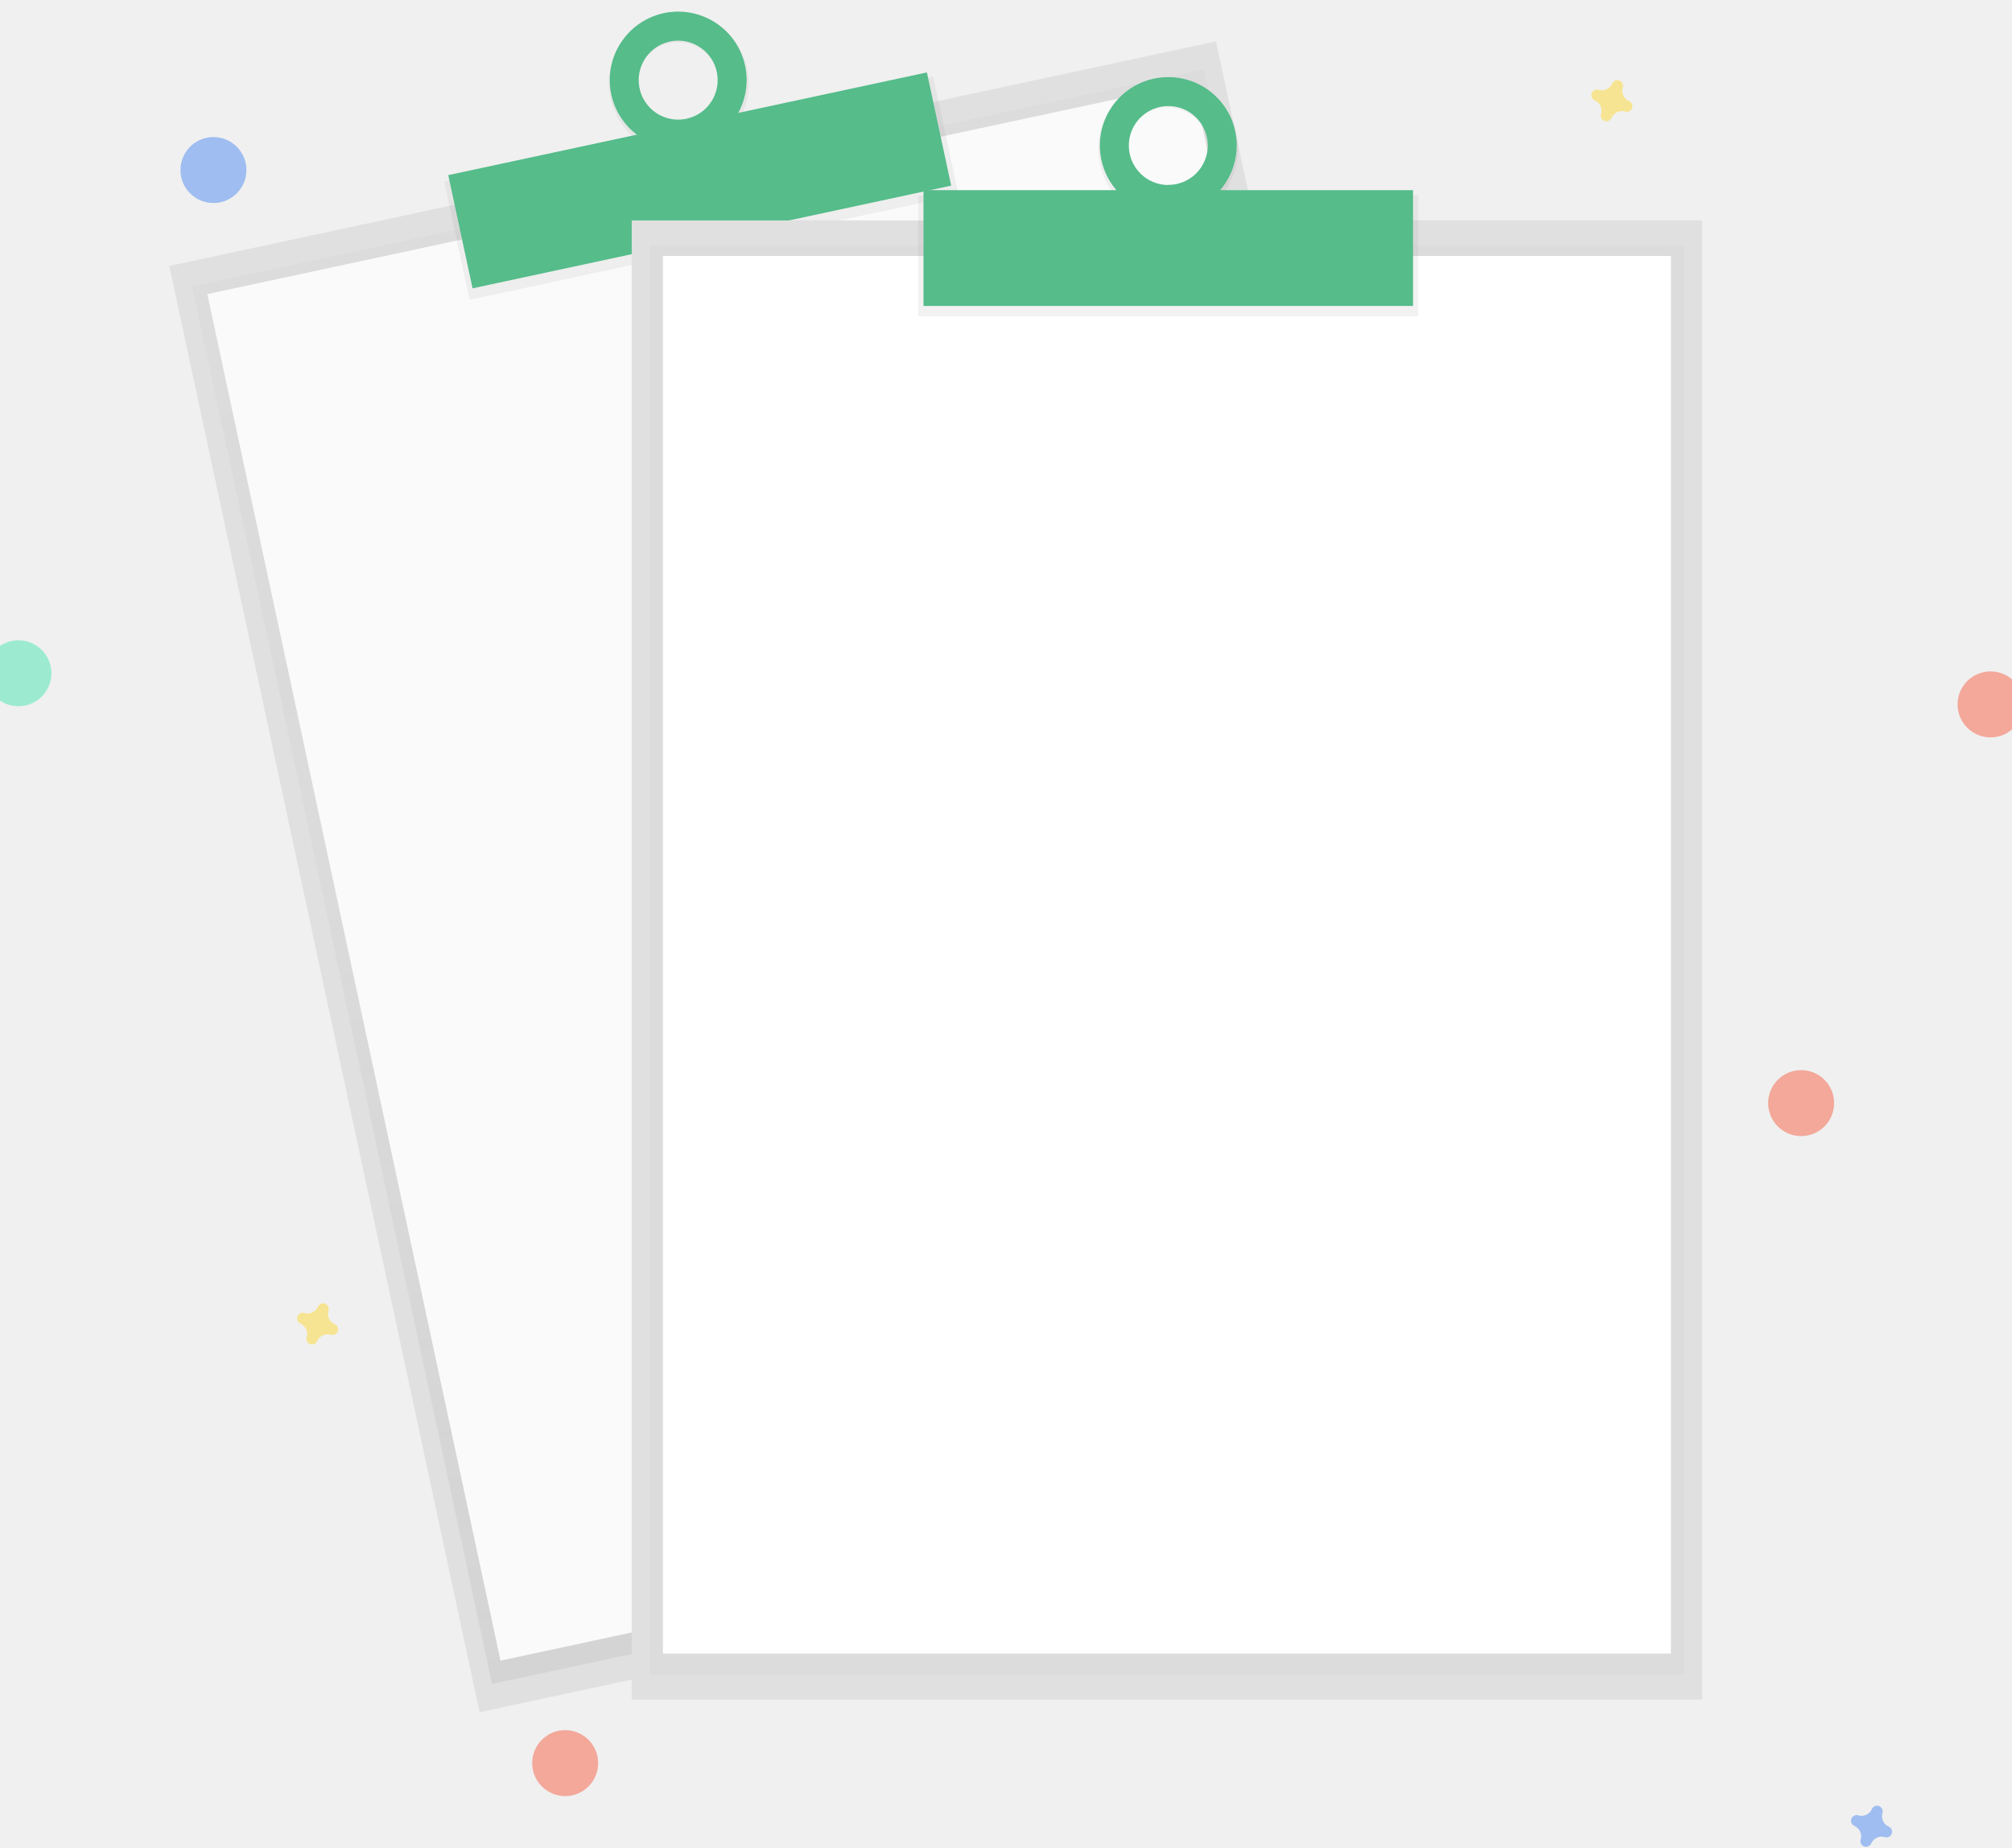
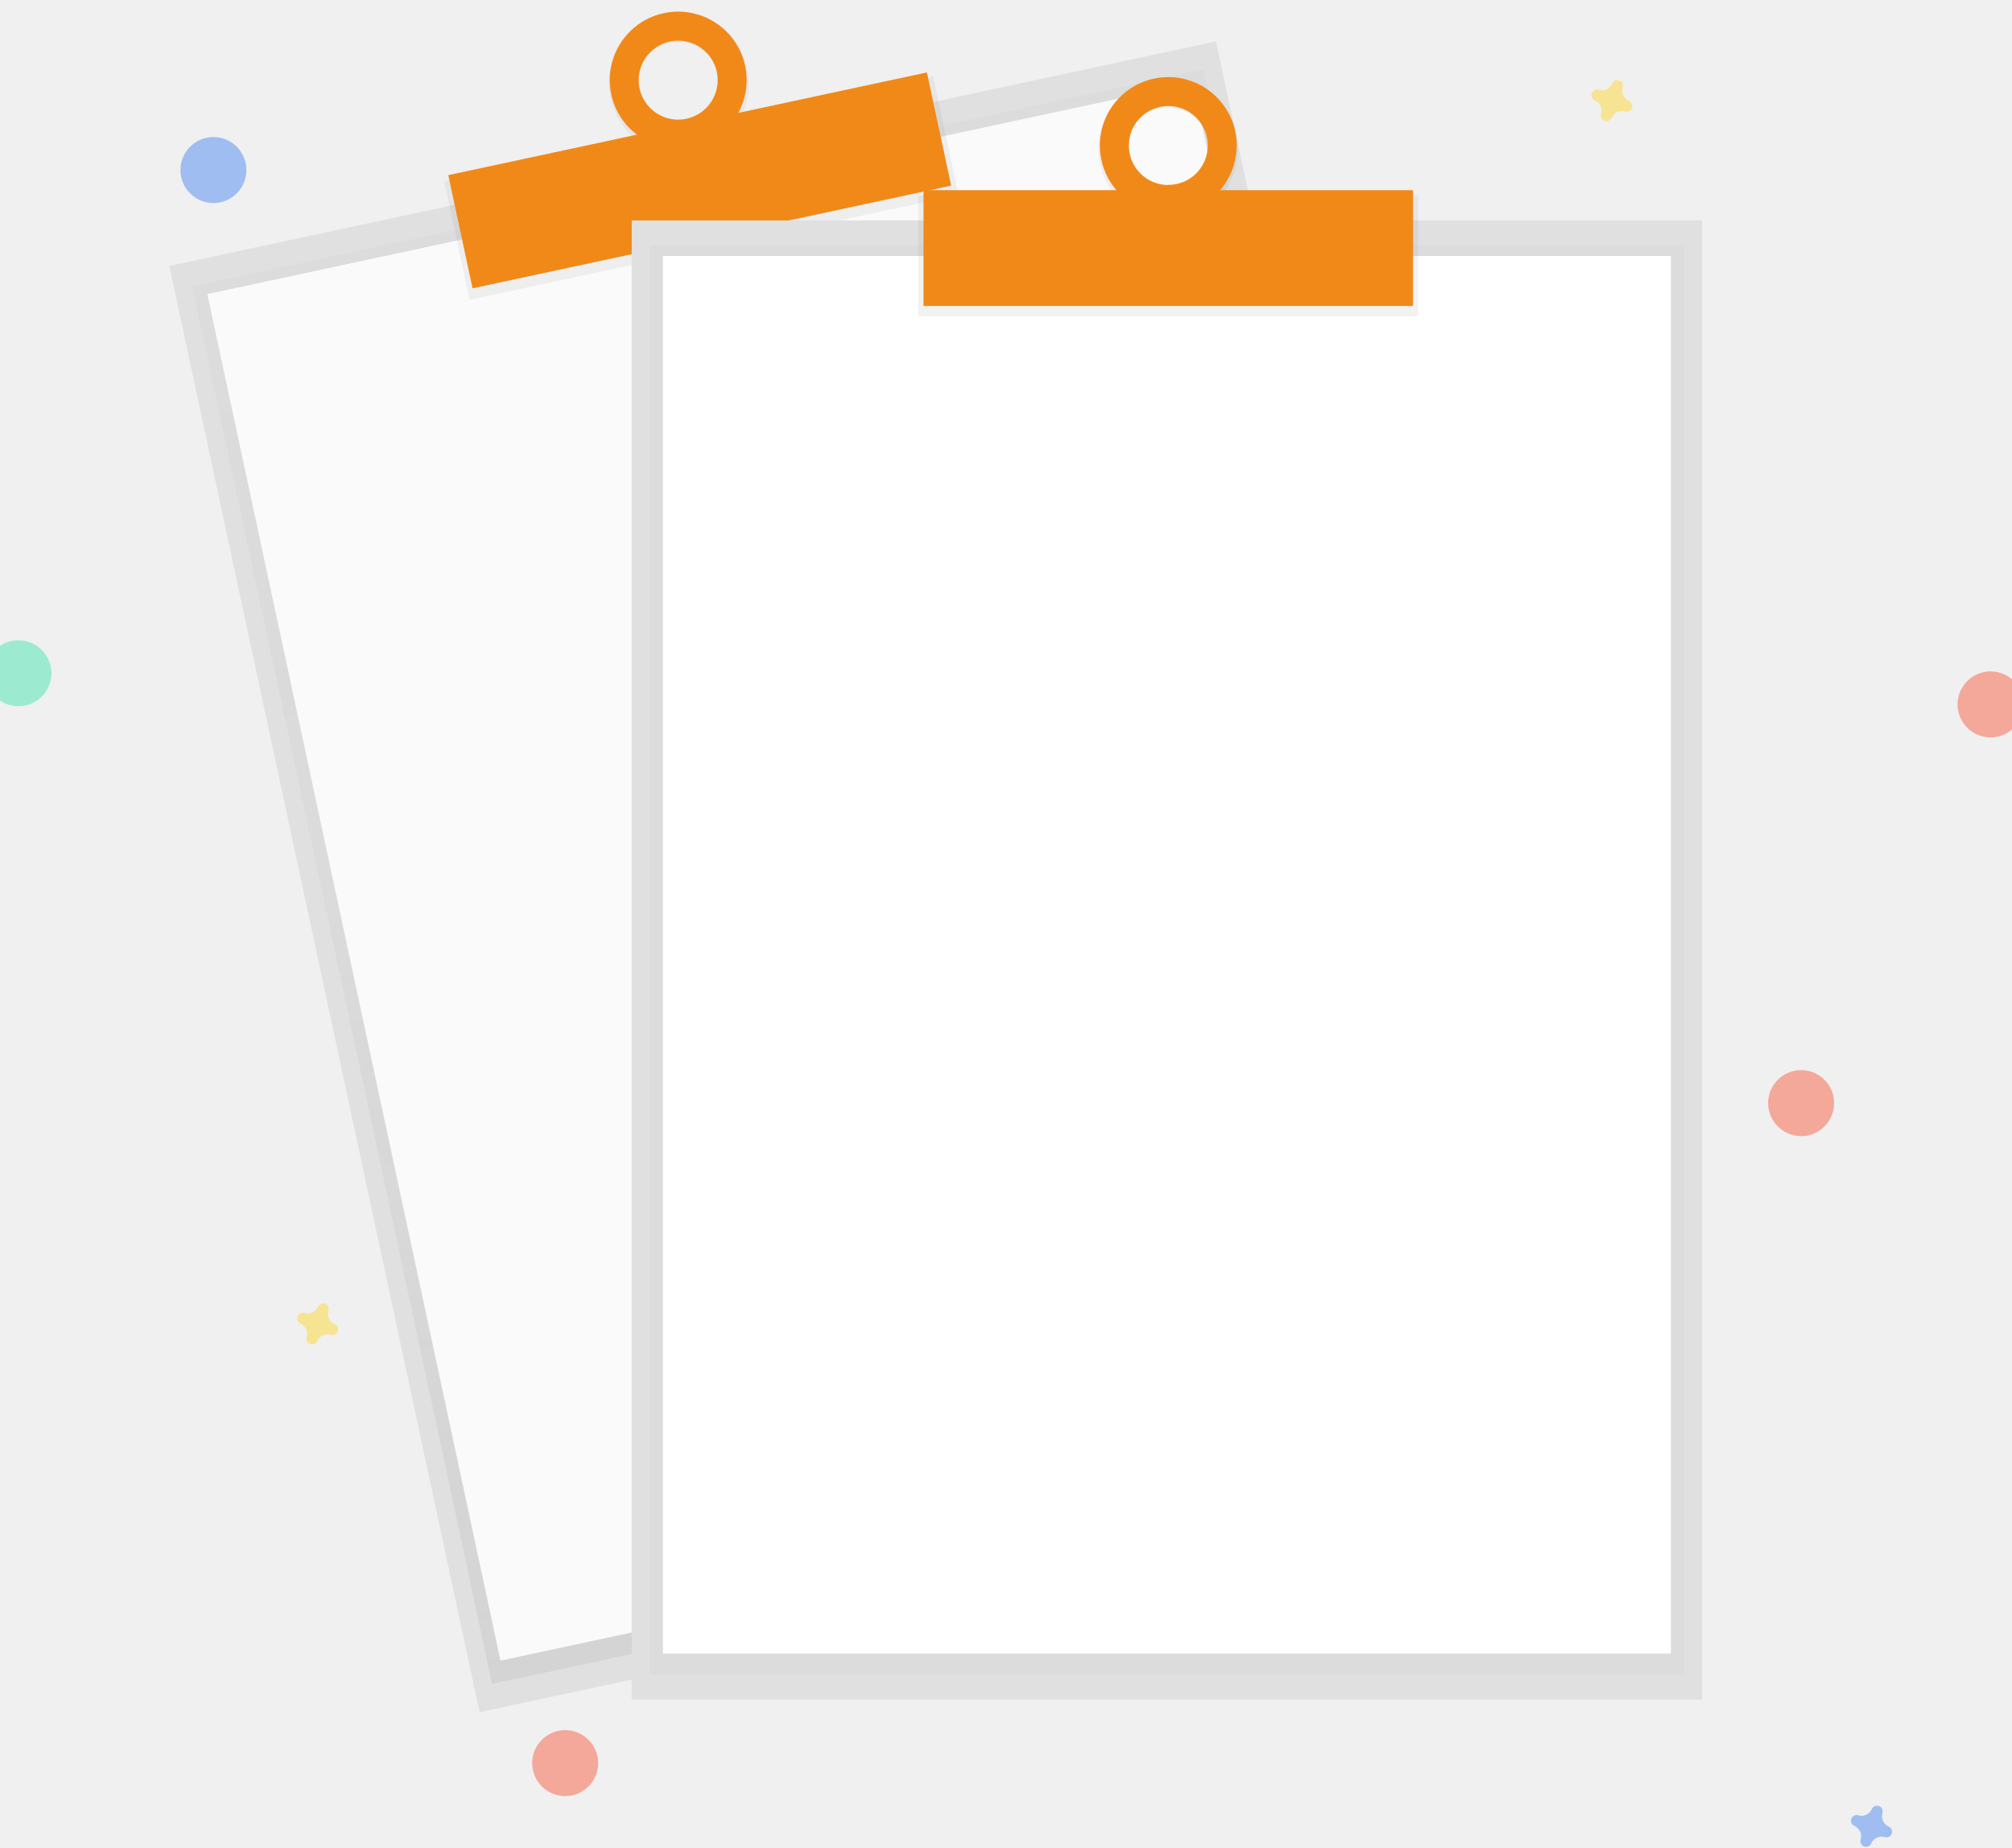
<svg xmlns="http://www.w3.org/2000/svg" width="61px" height="56px" viewBox="0 0 61 56" version="1.1">
  <defs>
    <linearGradient x1="49.999%" y1="100%" x2="49.999%" y2="0%" id="linearGradient-1">
      <stop stop-color="#808080" stop-opacity="0.25" offset="0%" />
      <stop stop-color="#808080" stop-opacity="0.12" offset="54%" />
      <stop stop-color="#808080" stop-opacity="0.1" offset="100%" />
    </linearGradient>
    <linearGradient x1="54017%" y1="18020%" x2="54017%" y2="13075%" id="linearGradient-2">
      <stop stop-color="#808080" stop-opacity="0.25" offset="0%" />
      <stop stop-color="#808080" stop-opacity="0.12" offset="54%" />
      <stop stop-color="#808080" stop-opacity="0.1" offset="100%" />
    </linearGradient>
    <linearGradient x1="54017%" y1="14086%" x2="54017%" y2="8243%" id="linearGradient-3">
      <stop stop-color="#808080" stop-opacity="0.25" offset="0%" />
      <stop stop-color="#808080" stop-opacity="0.12" offset="54%" />
      <stop stop-color="#808080" stop-opacity="0.1" offset="100%" />
    </linearGradient>
    <linearGradient x1="47640%" y1="71053%" x2="47640%" y2="12712%" id="linearGradient-4">
      <stop stop-color="#808080" stop-opacity="0.25" offset="0%" />
      <stop stop-color="#808080" stop-opacity="0.12" offset="54%" />
      <stop stop-color="#808080" stop-opacity="0.1" offset="100%" />
    </linearGradient>
    <linearGradient x1="47694%" y1="15613%" x2="47694%" y2="10668%" id="linearGradient-5">
      <stop stop-color="#808080" stop-opacity="0.25" offset="0%" />
      <stop stop-color="#808080" stop-opacity="0.12" offset="54%" />
      <stop stop-color="#808080" stop-opacity="0.1" offset="100%" />
    </linearGradient>
    <linearGradient x1="66686%" y1="17639%" x2="66686%" y2="11795%" id="linearGradient-6">
      <stop stop-color="#808080" stop-opacity="0.25" offset="0%" />
      <stop stop-color="#808080" stop-opacity="0.12" offset="54%" />
      <stop stop-color="#808080" stop-opacity="0.1" offset="100%" />
    </linearGradient>
  </defs>
  <g id="Guide" stroke="none" stroke-width="1" fill="none" fill-rule="evenodd">
    <g id="空状态" transform="translate(-677, -319)">
      <g id="Group-7" transform="translate(107, 200)">
        <g id="Group-20" transform="translate(1, 97)">
          <g id="undraw_no_data_qbuo" transform="translate(569, 20)">
            <rect id="Rectangle-path" fill="#E0E0E0" fill-rule="nonzero" transform="translate(25.70305, 28.57968) rotate(-12.11) translate(-25.70305, -28.57968) " x="9.476" y="6.159" width="32.455" height="44.842" />
            <g id="Group" opacity="0.5" transform="translate(5.792574, 4.084507)" fill="url(#linearGradient-1)" fill-rule="nonzero">
              <rect id="Rectangle-path" transform="translate(19.91092, 24.49546) rotate(-12.11) translate(-19.91092, -24.49546) " x="4.232" y="2.832" width="31.358" height="43.326" />
            </g>
            <rect id="Rectangle-path" fill="#FAFAFA" fill-rule="nonzero" transform="translate(25.66959, 28.42381) rotate(-12.11) translate(-25.66959, -28.42381) " x="10.39" y="7.239" width="30.56" height="42.369" />
            <rect id="Rectangle-path" fill="url(#linearGradient-2)" fill-rule="nonzero" transform="translate(21.26436, 7.701773) rotate(-12.11) translate(-21.26436, -7.701773) " x="13.684" y="5.866" width="15.16" height="3.672" />
            <path d="M20.126,2.399 C18.982,2.645 18.258,3.794 18.51,4.965 C18.761,6.136 19.892,6.888 21.034,6.642 C22.177,6.396 22.903,5.247 22.651,4.076 C22.399,2.905 21.271,2.154 20.126,2.399 Z M20.844,5.749 C20.35,5.867 19.833,5.674 19.536,5.26 C19.24,4.847 19.223,4.296 19.494,3.865 C19.764,3.434 20.268,3.21 20.769,3.297 C21.27,3.385 21.669,3.767 21.777,4.263 C21.851,4.584 21.794,4.921 21.619,5.2 C21.444,5.479 21.165,5.676 20.844,5.749 Z" id="Shape" fill="url(#linearGradient-3)" fill-rule="nonzero" />
-             <rect id="Rectangle-path" fill="#55BC8A" fill-rule="nonzero" transform="translate(21.21432, 7.468617) rotate(-12.11) translate(-21.21432, -7.468617) " x="13.794" y="5.713" width="14.841" height="3.51" />
-             <path d="M20.126,2.399 C19.006,2.64 18.293,3.743 18.533,4.863 C18.774,5.983 19.877,6.696 20.997,6.455 C22.117,6.215 22.83,5.112 22.59,3.992 C22.474,3.455 22.15,2.984 21.688,2.686 C21.226,2.387 20.664,2.284 20.126,2.399 Z M20.812,5.6 C20.339,5.702 19.851,5.508 19.576,5.11 C19.301,4.711 19.293,4.186 19.556,3.78 C19.819,3.373 20.301,3.165 20.777,3.252 C21.254,3.34 21.63,3.705 21.732,4.179 C21.87,4.825 21.459,5.462 20.812,5.6 Z" id="Shape" fill="#55BC8A" fill-rule="nonzero" />
+             <rect id="Rectangle-path" fill="#F18918" fill-rule="nonzero" transform="translate(21.21432, 7.468617) rotate(-12.11) translate(-21.21432, -7.468617) " x="13.794" y="5.713" width="14.841" height="3.51" />
+             <path d="M20.126,2.399 C19.006,2.64 18.293,3.743 18.533,4.863 C18.774,5.983 19.877,6.696 20.997,6.455 C22.117,6.215 22.83,5.112 22.59,3.992 C22.474,3.455 22.15,2.984 21.688,2.686 C21.226,2.387 20.664,2.284 20.126,2.399 Z M20.812,5.6 C20.339,5.702 19.851,5.508 19.576,5.11 C19.301,4.711 19.293,4.186 19.556,3.78 C19.819,3.373 20.301,3.165 20.777,3.252 C21.254,3.34 21.63,3.705 21.732,4.179 C21.87,4.825 21.459,5.462 20.812,5.6 Z" id="Shape" fill="#F18918" fill-rule="nonzero" />
            <rect id="Rectangle-path" fill="#E0E0E0" fill-rule="nonzero" x="19.152" y="8.682" width="32.455" height="44.842" />
            <g id="Group" opacity="0.5" transform="translate(19.6799, 9.431498)" fill="url(#linearGradient-4)" fill-rule="nonzero">
              <rect id="Rectangle-path" x="0.021" y="0.009" width="31.358" height="43.326" />
            </g>
            <rect id="Rectangle-path" fill="#FFFFFF" fill-rule="nonzero" x="20.099" y="9.76" width="30.56" height="42.369" />
            <rect id="Rectangle-path" fill="url(#linearGradient-5)" fill-rule="nonzero" x="27.839" y="7.922" width="15.16" height="3.672" />
            <path d="M35.419,4.338 C34.249,4.338 33.3,5.309 33.3,6.508 C33.3,7.706 34.249,8.678 35.419,8.678 C36.59,8.678 37.539,7.706 37.539,6.508 C37.539,5.309 36.59,4.338 35.419,4.338 Z M35.419,7.76 C34.91,7.772 34.445,7.475 34.242,7.008 C34.038,6.541 34.138,5.998 34.494,5.633 C34.849,5.269 35.39,5.156 35.862,5.348 C36.333,5.54 36.642,5.999 36.642,6.508 C36.647,7.189 36.1,7.746 35.419,7.754 L35.419,7.76 Z" id="Shape" fill="url(#linearGradient-6)" fill-rule="nonzero" />
-             <rect id="Rectangle-path" fill="#55BC8A" fill-rule="nonzero" x="27.999" y="7.765" width="14.841" height="3.51" />
-             <path d="M35.419,4.338 C34.58,4.338 33.824,4.843 33.503,5.618 C33.182,6.393 33.359,7.285 33.953,7.879 C34.546,8.472 35.438,8.649 36.213,8.328 C36.988,8.007 37.494,7.251 37.494,6.412 C37.494,5.266 36.565,4.338 35.419,4.338 Z M35.419,7.609 C34.759,7.608 34.224,7.073 34.224,6.412 C34.224,5.751 34.759,5.216 35.419,5.215 C36.08,5.214 36.616,5.748 36.618,6.409 C36.618,6.727 36.491,7.031 36.267,7.256 C36.042,7.48 35.737,7.606 35.419,7.605 L35.419,7.609 Z" id="Shape" fill="#55BC8A" fill-rule="nonzero" />
+             <rect id="Rectangle-path" fill="#F18918" fill-rule="nonzero" x="27.999" y="7.765" width="14.841" height="3.51" />
+             <path d="M35.419,4.338 C34.58,4.338 33.824,4.843 33.503,5.618 C33.182,6.393 33.359,7.285 33.953,7.879 C34.546,8.472 35.438,8.649 36.213,8.328 C36.988,8.007 37.494,7.251 37.494,6.412 C37.494,5.266 36.565,4.338 35.419,4.338 Z M35.419,7.609 C34.759,7.608 34.224,7.073 34.224,6.412 C34.224,5.751 34.759,5.216 35.419,5.215 C36.08,5.214 36.616,5.748 36.618,6.409 C36.618,6.727 36.491,7.031 36.267,7.256 C36.042,7.48 35.737,7.606 35.419,7.605 L35.419,7.609 Z" id="Shape" fill="#F18918" fill-rule="nonzero" />
            <g id="Group" opacity="0.5" transform="translate(0.445583, 54.73239)" />
            <path d="M57.263,57.373 C57.104,57.304 57.022,57.126 57.072,56.96 C57.076,56.947 57.079,56.935 57.08,56.922 C57.084,56.846 57.039,56.777 56.968,56.75 C56.897,56.724 56.817,56.748 56.772,56.808 C56.764,56.818 56.757,56.83 56.752,56.841 C56.683,57.001 56.505,57.083 56.339,57.032 C56.326,57.028 56.314,57.026 56.301,57.025 C56.225,57.02 56.156,57.066 56.13,57.137 C56.103,57.208 56.127,57.288 56.187,57.333 C56.198,57.341 56.209,57.347 56.221,57.352 C56.38,57.422 56.462,57.6 56.411,57.766 C56.408,57.778 56.405,57.791 56.404,57.804 C56.4,57.879 56.445,57.949 56.516,57.975 C56.587,58.001 56.667,57.978 56.712,57.918 C56.72,57.907 56.726,57.896 56.732,57.884 C56.801,57.725 56.979,57.643 57.145,57.693 C57.158,57.697 57.17,57.7 57.183,57.701 C57.259,57.705 57.328,57.66 57.354,57.589 C57.381,57.518 57.357,57.438 57.297,57.393 C57.286,57.385 57.275,57.378 57.263,57.373 Z" id="Shape" fill="#4D8AF0" fill-rule="nonzero" opacity="0.5" />
            <path d="M10.15,42.145 C9.99,42.075 9.908,41.897 9.959,41.731 C9.963,41.719 9.965,41.706 9.966,41.693 C9.971,41.618 9.925,41.548 9.854,41.522 C9.783,41.496 9.704,41.519 9.658,41.58 C9.65,41.59 9.644,41.601 9.639,41.613 C9.569,41.772 9.391,41.854 9.225,41.804 C9.213,41.8 9.2,41.797 9.187,41.796 C9.112,41.792 9.042,41.837 9.016,41.908 C8.99,41.979 9.013,42.059 9.074,42.105 C9.084,42.112 9.095,42.119 9.107,42.124 C9.266,42.193 9.348,42.371 9.298,42.538 C9.294,42.55 9.291,42.563 9.29,42.575 C9.286,42.651 9.331,42.721 9.402,42.747 C9.473,42.773 9.553,42.749 9.599,42.689 C9.606,42.679 9.613,42.667 9.618,42.656 C9.687,42.496 9.865,42.414 10.032,42.465 C10.044,42.469 10.057,42.471 10.069,42.472 C10.145,42.477 10.215,42.431 10.241,42.36 C10.267,42.289 10.243,42.21 10.183,42.164 C10.173,42.156 10.161,42.15 10.15,42.145 Z" id="Shape" fill="#FDD835" fill-rule="nonzero" opacity="0.5" />
            <path d="M49.391,5.063 C49.232,4.994 49.15,4.816 49.2,4.65 C49.204,4.637 49.207,4.625 49.208,4.612 C49.212,4.536 49.167,4.467 49.096,4.441 C49.025,4.414 48.945,4.438 48.9,4.498 C48.892,4.509 48.886,4.52 48.88,4.532 C48.811,4.691 48.633,4.773 48.467,4.722 C48.454,4.718 48.442,4.716 48.429,4.715 C48.353,4.71 48.284,4.756 48.258,4.827 C48.231,4.898 48.255,4.978 48.315,5.023 C48.326,5.031 48.337,5.037 48.349,5.043 C48.508,5.112 48.59,5.29 48.54,5.456 C48.536,5.468 48.533,5.481 48.532,5.494 C48.528,5.57 48.573,5.639 48.644,5.665 C48.715,5.691 48.795,5.668 48.84,5.608 C48.848,5.597 48.855,5.586 48.86,5.574 C48.929,5.415 49.107,5.333 49.273,5.383 C49.286,5.387 49.298,5.39 49.311,5.391 C49.387,5.395 49.456,5.35 49.482,5.279 C49.509,5.208 49.485,5.128 49.425,5.083 C49.414,5.075 49.403,5.068 49.391,5.063 Z" id="Shape" fill="#FDD835" fill-rule="nonzero" opacity="0.5" />
            <circle id="Oval" fill="#F55F44" fill-rule="nonzero" opacity="0.5" cx="60.35" cy="23.354" r="1" />
            <circle id="Oval" fill="#F55F44" fill-rule="nonzero" opacity="0.5" cx="17.135" cy="55.449" r="1" />
            <circle id="Oval" fill="#F55F44" fill-rule="nonzero" opacity="0.5" cx="54.607" cy="35.441" r="1" />
            <circle id="Oval" fill="#4D8AF0" fill-rule="nonzero" opacity="0.5" cx="6.471" cy="7.155" r="1" />
            <circle id="Oval" fill="#47E6B1" fill-rule="nonzero" opacity="0.5" cx="0.559" cy="22.41" r="1" />
          </g>
        </g>
      </g>
    </g>
  </g>
</svg>
